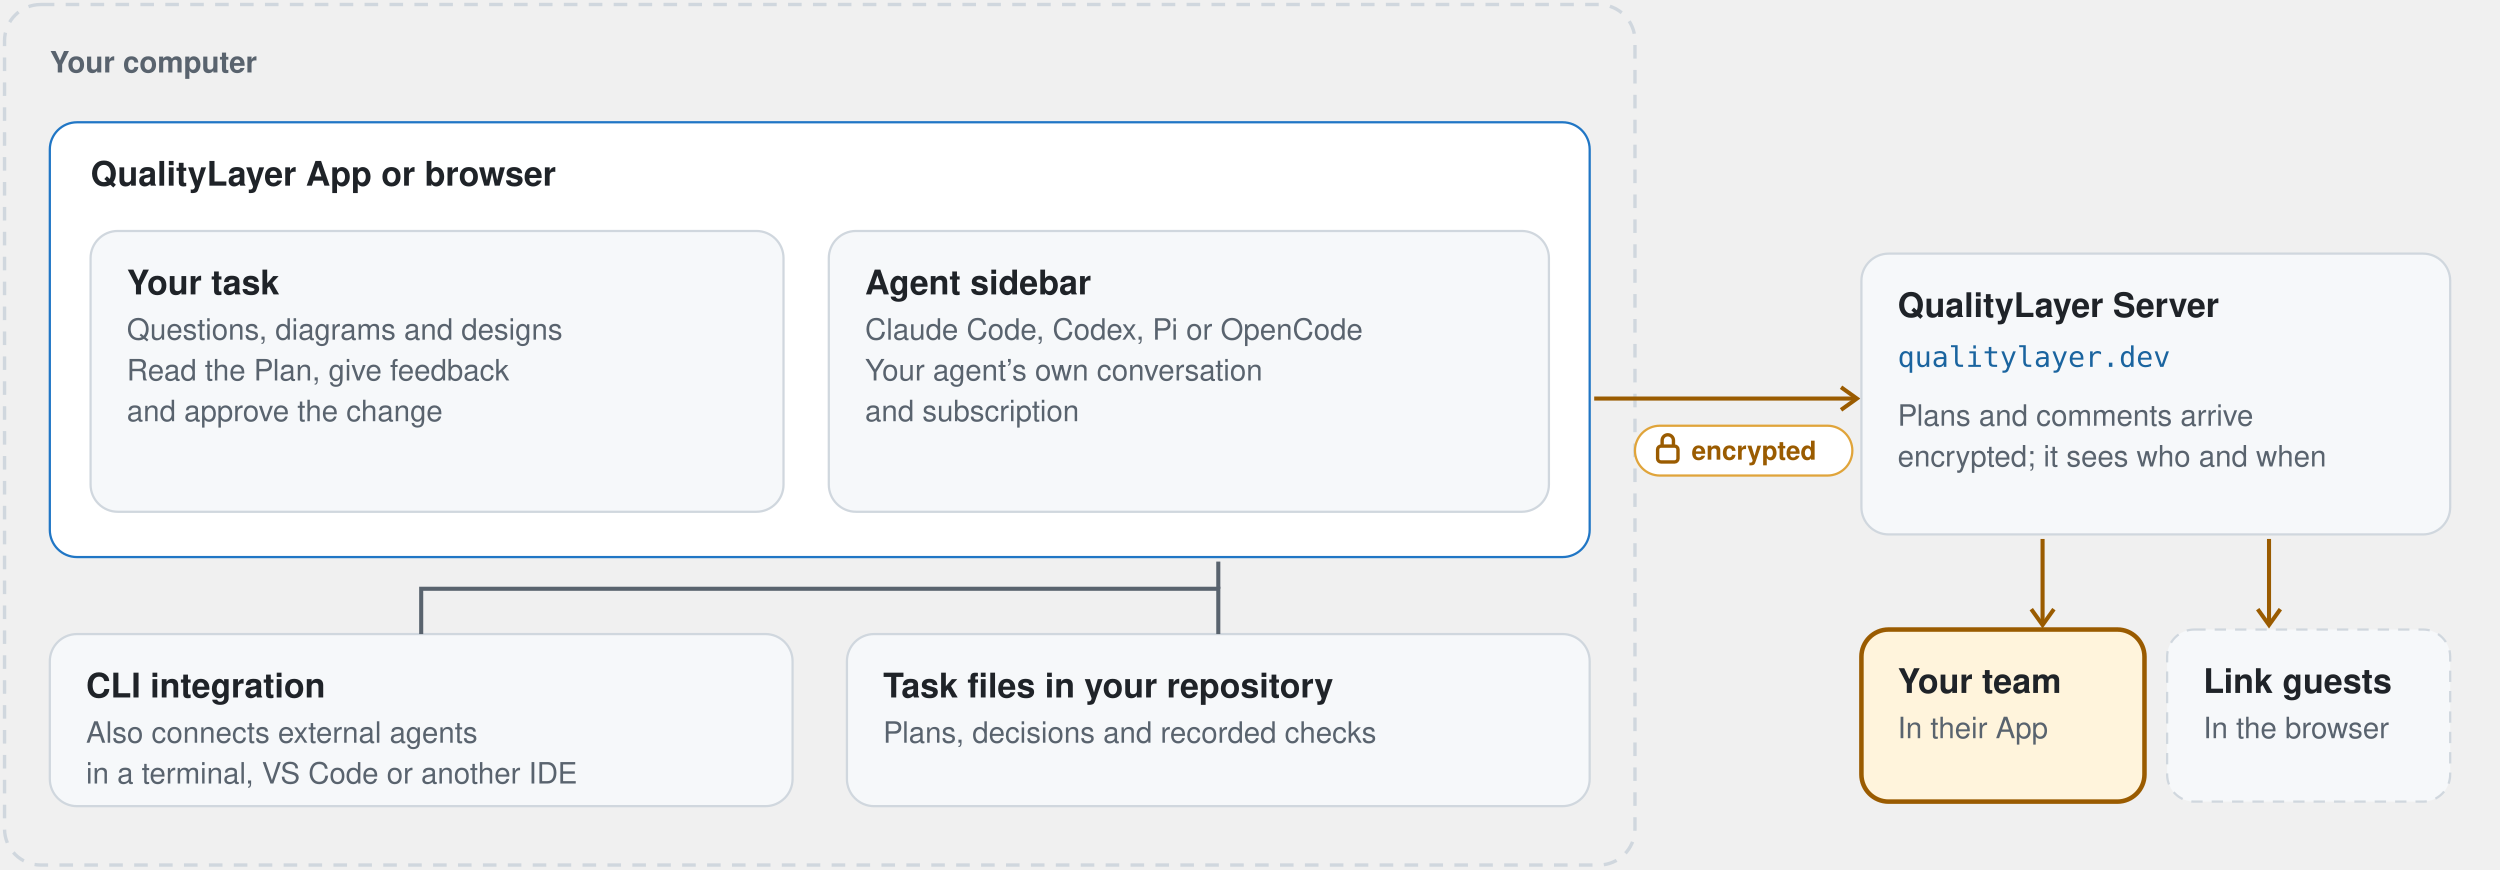
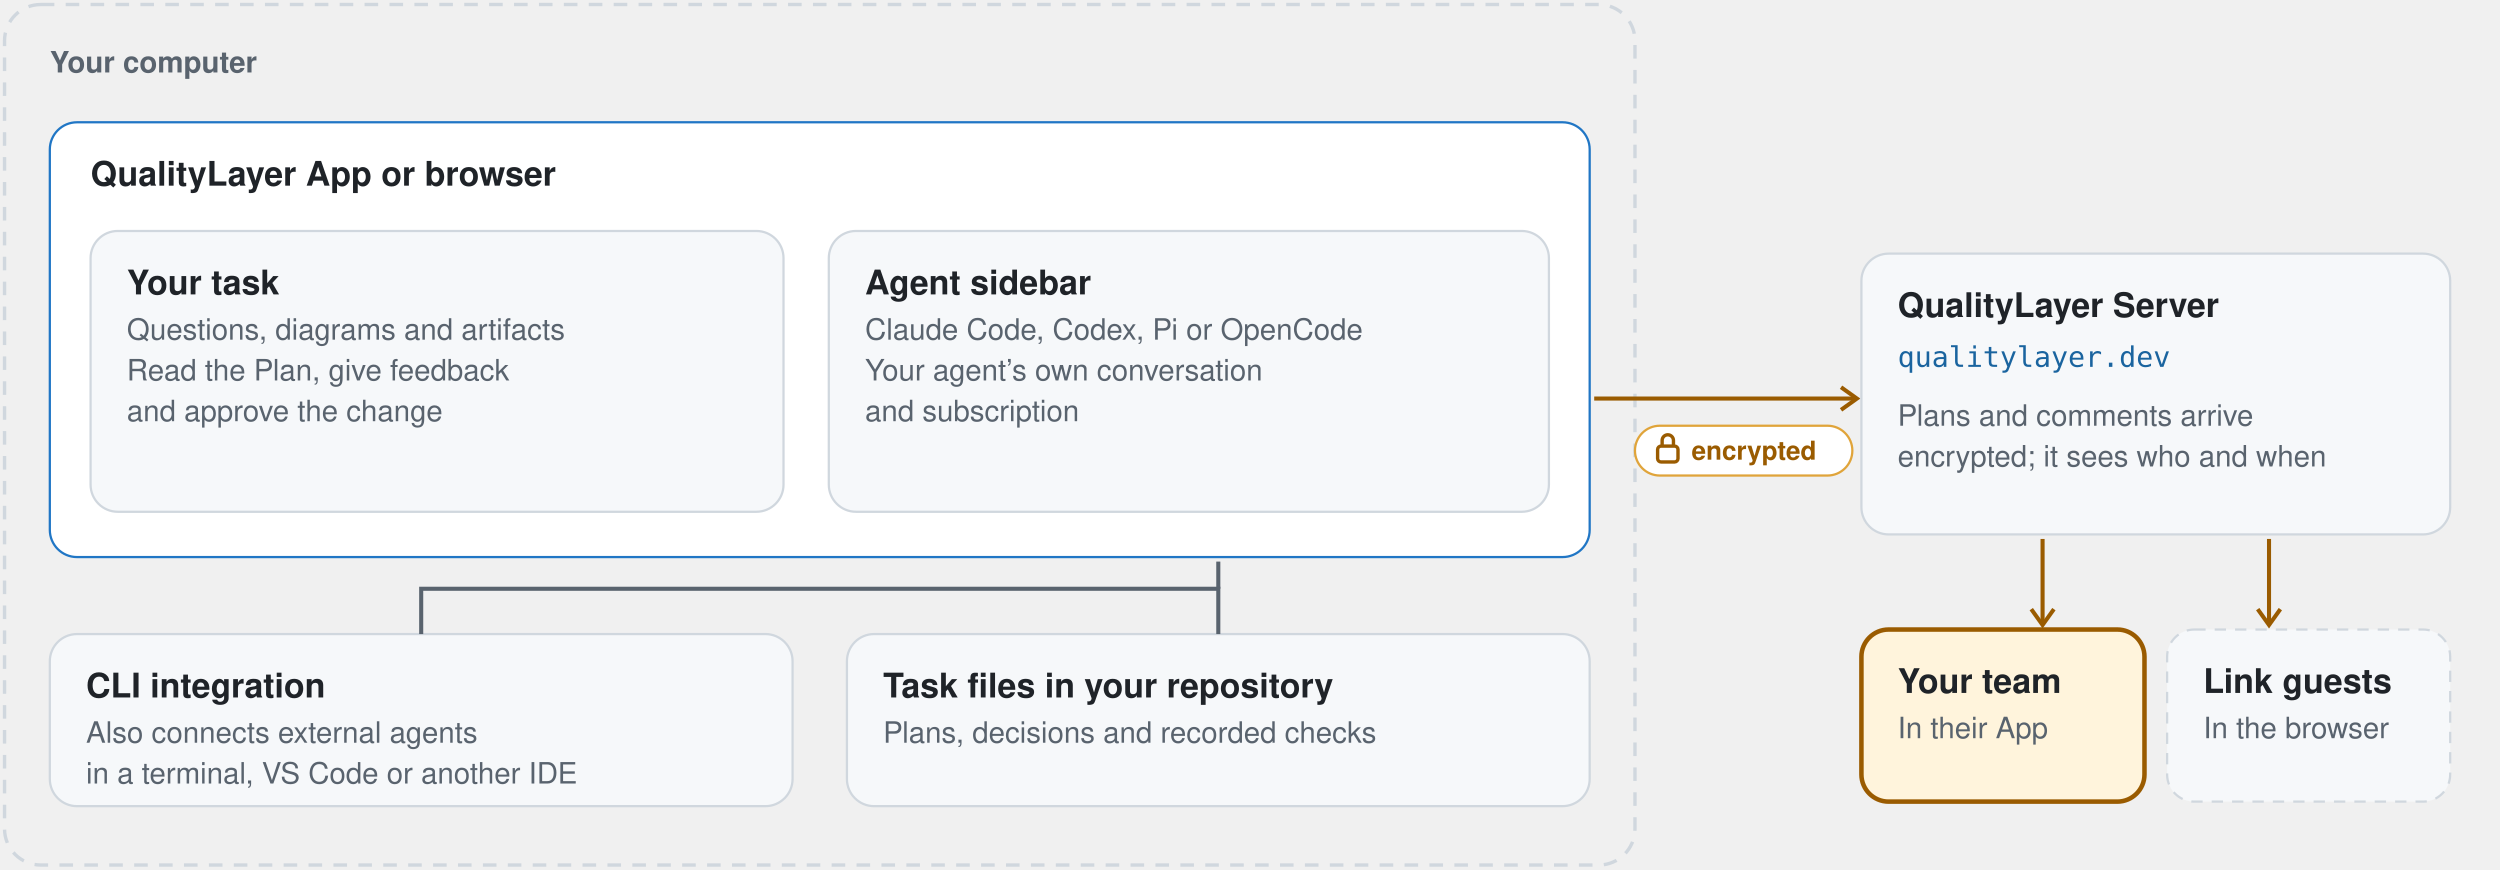
<svg xmlns="http://www.w3.org/2000/svg" style="background:#ffffff" width="1104" height="384" viewBox="-2 -2 1104 384" role="img" aria-label="QualityLayer in the App or browser: the task on the left and the agent on the right. Task files stay in your repository; the CLI also connects external agents. Shared plans and comments go to the server encrypted">
  <rect x="0" y="0" width="720" height="380" rx="16" fill="none" stroke="#d0d7de" stroke-width="1.5" stroke-dasharray="6 5" />
  <text x="20" y="30" font-family="-apple-system, BlinkMacSystemFont, 'Segoe UI', 'Helvetica Neue', Helvetica, Arial, sans-serif" font-size="13" font-weight="650" fill="#59636e" text-anchor="start">Your computer</text>
  <rect x="20" y="52" width="680" height="192" rx="12" fill="#ffffff" stroke="#2076c5" stroke-width="1" />
  <text x="38" y="80" font-family="-apple-system, BlinkMacSystemFont, 'Segoe UI', 'Helvetica Neue', Helvetica, Arial, sans-serif" font-size="15" font-weight="650" fill="#1f2328" text-anchor="start">QualityLayer App or browser</text>
  <rect x="38" y="100" width="306" height="124" rx="12" fill="#f6f8fa" stroke="#d0d7de" stroke-width="1" />
  <text x="54" y="128" font-family="-apple-system, BlinkMacSystemFont, 'Segoe UI', 'Helvetica Neue', Helvetica, Arial, sans-serif" font-size="15" font-weight="650" fill="#1f2328" text-anchor="start">Your task</text>
-   <text x="54" y="148" font-family="-apple-system, BlinkMacSystemFont, 'Segoe UI', 'Helvetica Neue', Helvetica, Arial, sans-serif" font-size="13" font-weight="400" fill="#59636e" text-anchor="start">Questions, diagrams and designs</text>
+   <text x="54" y="148" font-family="-apple-system, BlinkMacSystemFont, 'Segoe UI', 'Helvetica Neue', Helvetica, Arial, sans-serif" font-size="13" font-weight="400" fill="#59636e" text-anchor="start">Questions, diagrams and artifacts</text>
  <text x="54" y="166" font-family="-apple-system, BlinkMacSystemFont, 'Segoe UI', 'Helvetica Neue', Helvetica, Arial, sans-serif" font-size="13" font-weight="400" fill="#59636e" text-anchor="start">Read the Plan, give feedback</text>
  <text x="54" y="184" font-family="-apple-system, BlinkMacSystemFont, 'Segoe UI', 'Helvetica Neue', Helvetica, Arial, sans-serif" font-size="13" font-weight="400" fill="#59636e" text-anchor="start">and approve the change</text>
  <rect x="364" y="100" width="318" height="124" rx="12" fill="#f6f8fa" stroke="#d0d7de" stroke-width="1" />
  <text x="380" y="128" font-family="-apple-system, BlinkMacSystemFont, 'Segoe UI', 'Helvetica Neue', Helvetica, Arial, sans-serif" font-size="15" font-weight="650" fill="#1f2328" text-anchor="start">Agent sidebar</text>
  <text x="380" y="148" font-family="-apple-system, BlinkMacSystemFont, 'Segoe UI', 'Helvetica Neue', Helvetica, Arial, sans-serif" font-size="13" font-weight="400" fill="#59636e" text-anchor="start">Claude Code, Codex, Pi or OpenCode</text>
  <text x="380" y="166" font-family="-apple-system, BlinkMacSystemFont, 'Segoe UI', 'Helvetica Neue', Helvetica, Arial, sans-serif" font-size="13" font-weight="400" fill="#59636e" text-anchor="start">Your agent’s own conversation</text>
  <text x="380" y="184" font-family="-apple-system, BlinkMacSystemFont, 'Segoe UI', 'Helvetica Neue', Helvetica, Arial, sans-serif" font-size="13" font-weight="400" fill="#59636e" text-anchor="start">and subscription</text>
  <rect x="20" y="278" width="328" height="76" rx="12" fill="#f6f8fa" stroke="#d0d7de" stroke-width="1" />
  <text x="36" y="306" font-family="-apple-system, BlinkMacSystemFont, 'Segoe UI', 'Helvetica Neue', Helvetica, Arial, sans-serif" font-size="15" font-weight="650" fill="#1f2328" text-anchor="start">CLI integration</text>
  <text x="36" y="326" font-family="-apple-system, BlinkMacSystemFont, 'Segoe UI', 'Helvetica Neue', Helvetica, Arial, sans-serif" font-size="13" font-weight="400" fill="#59636e" text-anchor="start">Also connects external agents</text>
  <text x="36" y="344" font-family="-apple-system, BlinkMacSystemFont, 'Segoe UI', 'Helvetica Neue', Helvetica, Arial, sans-serif" font-size="13" font-weight="400" fill="#59636e" text-anchor="start">in a terminal, VS Code or another IDE</text>
  <rect x="372" y="278" width="328" height="76" rx="12" fill="#f6f8fa" stroke="#d0d7de" stroke-width="1" />
  <text x="388" y="306" font-family="-apple-system, BlinkMacSystemFont, 'Segoe UI', 'Helvetica Neue', Helvetica, Arial, sans-serif" font-size="15" font-weight="650" fill="#1f2328" text-anchor="start">Task files in your repository</text>
  <text x="388" y="326" font-family="-apple-system, BlinkMacSystemFont, 'Segoe UI', 'Helvetica Neue', Helvetica, Arial, sans-serif" font-size="13" font-weight="400" fill="#59636e" text-anchor="start">Plans, decisions and recorded checks</text>
  <path d="M184 278 V258 H536 V278" fill="none" stroke="#59636e" stroke-width="1.8" />
  <path d="M536 258 V246" fill="none" stroke="#59636e" stroke-width="1.8" />
  <path d="M702 174 L818 174" stroke="#9a5b00" stroke-width="1.8" />
  <path d="M811 169 l7 5 l-7 5" fill="none" stroke="#9a5b00" stroke-width="1.8" />
  <rect x="720" y="186" width="96" height="22" rx="11" fill="#ffffff" stroke="#e0a43a" />
  <rect x="730" y="195" width="9" height="7" rx="1.5" fill="none" stroke="#9a5b00" stroke-width="1.5" />
  <path d="M732 195 v-2.5 a2.5 2.5 0 0 1 5 0 v2.5" fill="none" stroke="#9a5b00" stroke-width="1.5" />
  <text x="745" y="201" font-family="-apple-system, BlinkMacSystemFont, 'Segoe UI', 'Helvetica Neue', Helvetica, Arial, sans-serif" font-size="11.5" font-weight="600" fill="#9a5b00" text-anchor="start">encrypted</text>
  <rect x="820" y="110" width="260" height="124" rx="12" fill="#f6f8fa" stroke="#d0d7de" stroke-width="1" />
  <text x="836" y="138" font-family="-apple-system, BlinkMacSystemFont, 'Segoe UI', 'Helvetica Neue', Helvetica, Arial, sans-serif" font-size="15" font-weight="650" fill="#1f2328" text-anchor="start">QualityLayer Server</text>
  <text x="836" y="160" font-family="ui-monospace, SFMono-Regular, Menlo, Consolas, monospace" font-size="12.5" font-weight="500" fill="#1a649f" text-anchor="start">qualitylayer.dev</text>
  <text x="836" y="186" font-family="-apple-system, BlinkMacSystemFont, 'Segoe UI', 'Helvetica Neue', Helvetica, Arial, sans-serif" font-size="13" font-weight="400" fill="#59636e" text-anchor="start">Plans and comments arrive</text>
  <text x="836" y="204" font-family="-apple-system, BlinkMacSystemFont, 'Segoe UI', 'Helvetica Neue', Helvetica, Arial, sans-serif" font-size="13" font-weight="400" fill="#59636e" text-anchor="start">encrypted; it sees who and when</text>
  <path d="M900 236 L900 274" stroke="#9a5b00" stroke-width="1.8" />
  <path d="M895 267 l5 7 l5 -7" fill="none" stroke="#9a5b00" stroke-width="1.8" />
  <path d="M1000 236 L1000 274" stroke="#9a5b00" stroke-width="1.8" />
  <path d="M995 267 l5 7 l5 -7" fill="none" stroke="#9a5b00" stroke-width="1.8" />
  <rect x="820" y="276" width="125" height="76" rx="12" fill="#fff4dc" stroke="#9a5b00" stroke-width="2" />
  <text x="836" y="304" font-family="-apple-system, BlinkMacSystemFont, 'Segoe UI', 'Helvetica Neue', Helvetica, Arial, sans-serif" font-size="15" font-weight="650" fill="#1f2328" text-anchor="start">Your team</text>
  <text x="836" y="324" font-family="-apple-system, BlinkMacSystemFont, 'Segoe UI', 'Helvetica Neue', Helvetica, Arial, sans-serif" font-size="13" font-weight="400" fill="#59636e" text-anchor="start">In their App</text>
  <rect x="955" y="276" width="125" height="76" rx="12" fill="#f6f8fa" stroke="#d0d7de" stroke-width="1" stroke-dasharray="5 4" />
  <text x="971" y="304" font-family="-apple-system, BlinkMacSystemFont, 'Segoe UI', 'Helvetica Neue', Helvetica, Arial, sans-serif" font-size="15" font-weight="650" fill="#1f2328" text-anchor="start">Link guests</text>
  <text x="971" y="324" font-family="-apple-system, BlinkMacSystemFont, 'Segoe UI', 'Helvetica Neue', Helvetica, Arial, sans-serif" font-size="13" font-weight="400" fill="#59636e" text-anchor="start">In the browser</text>
</svg>
